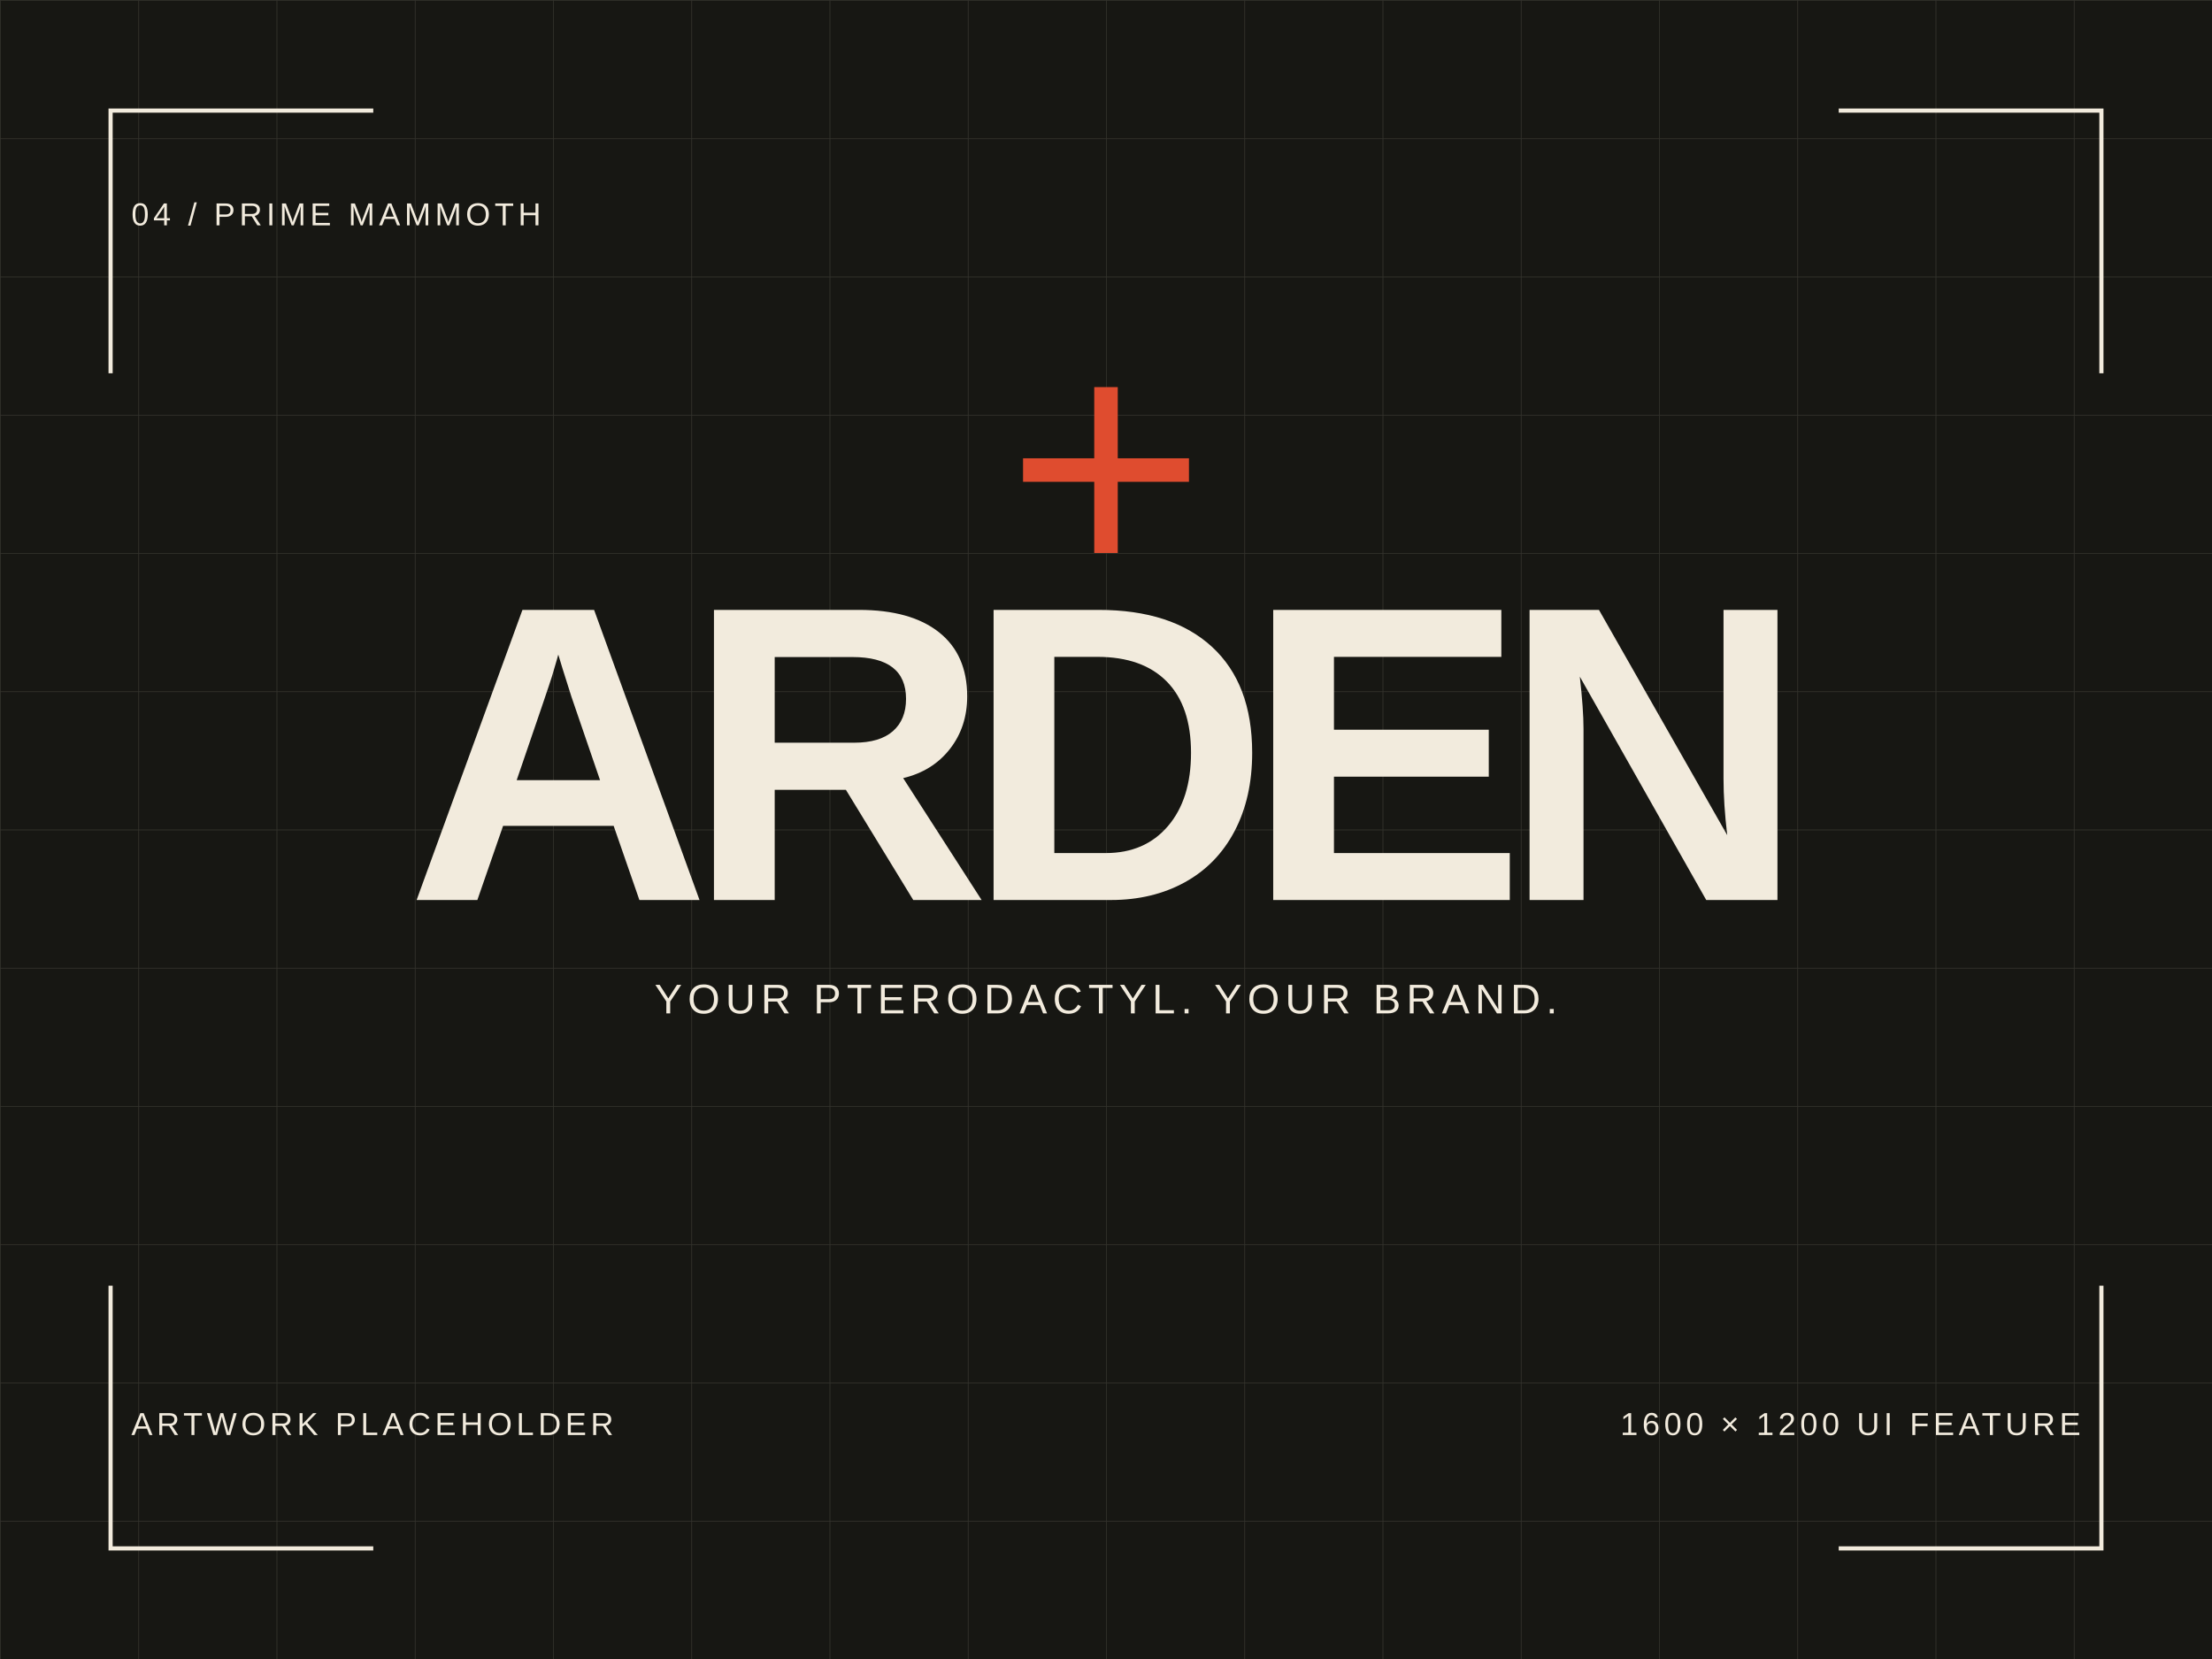
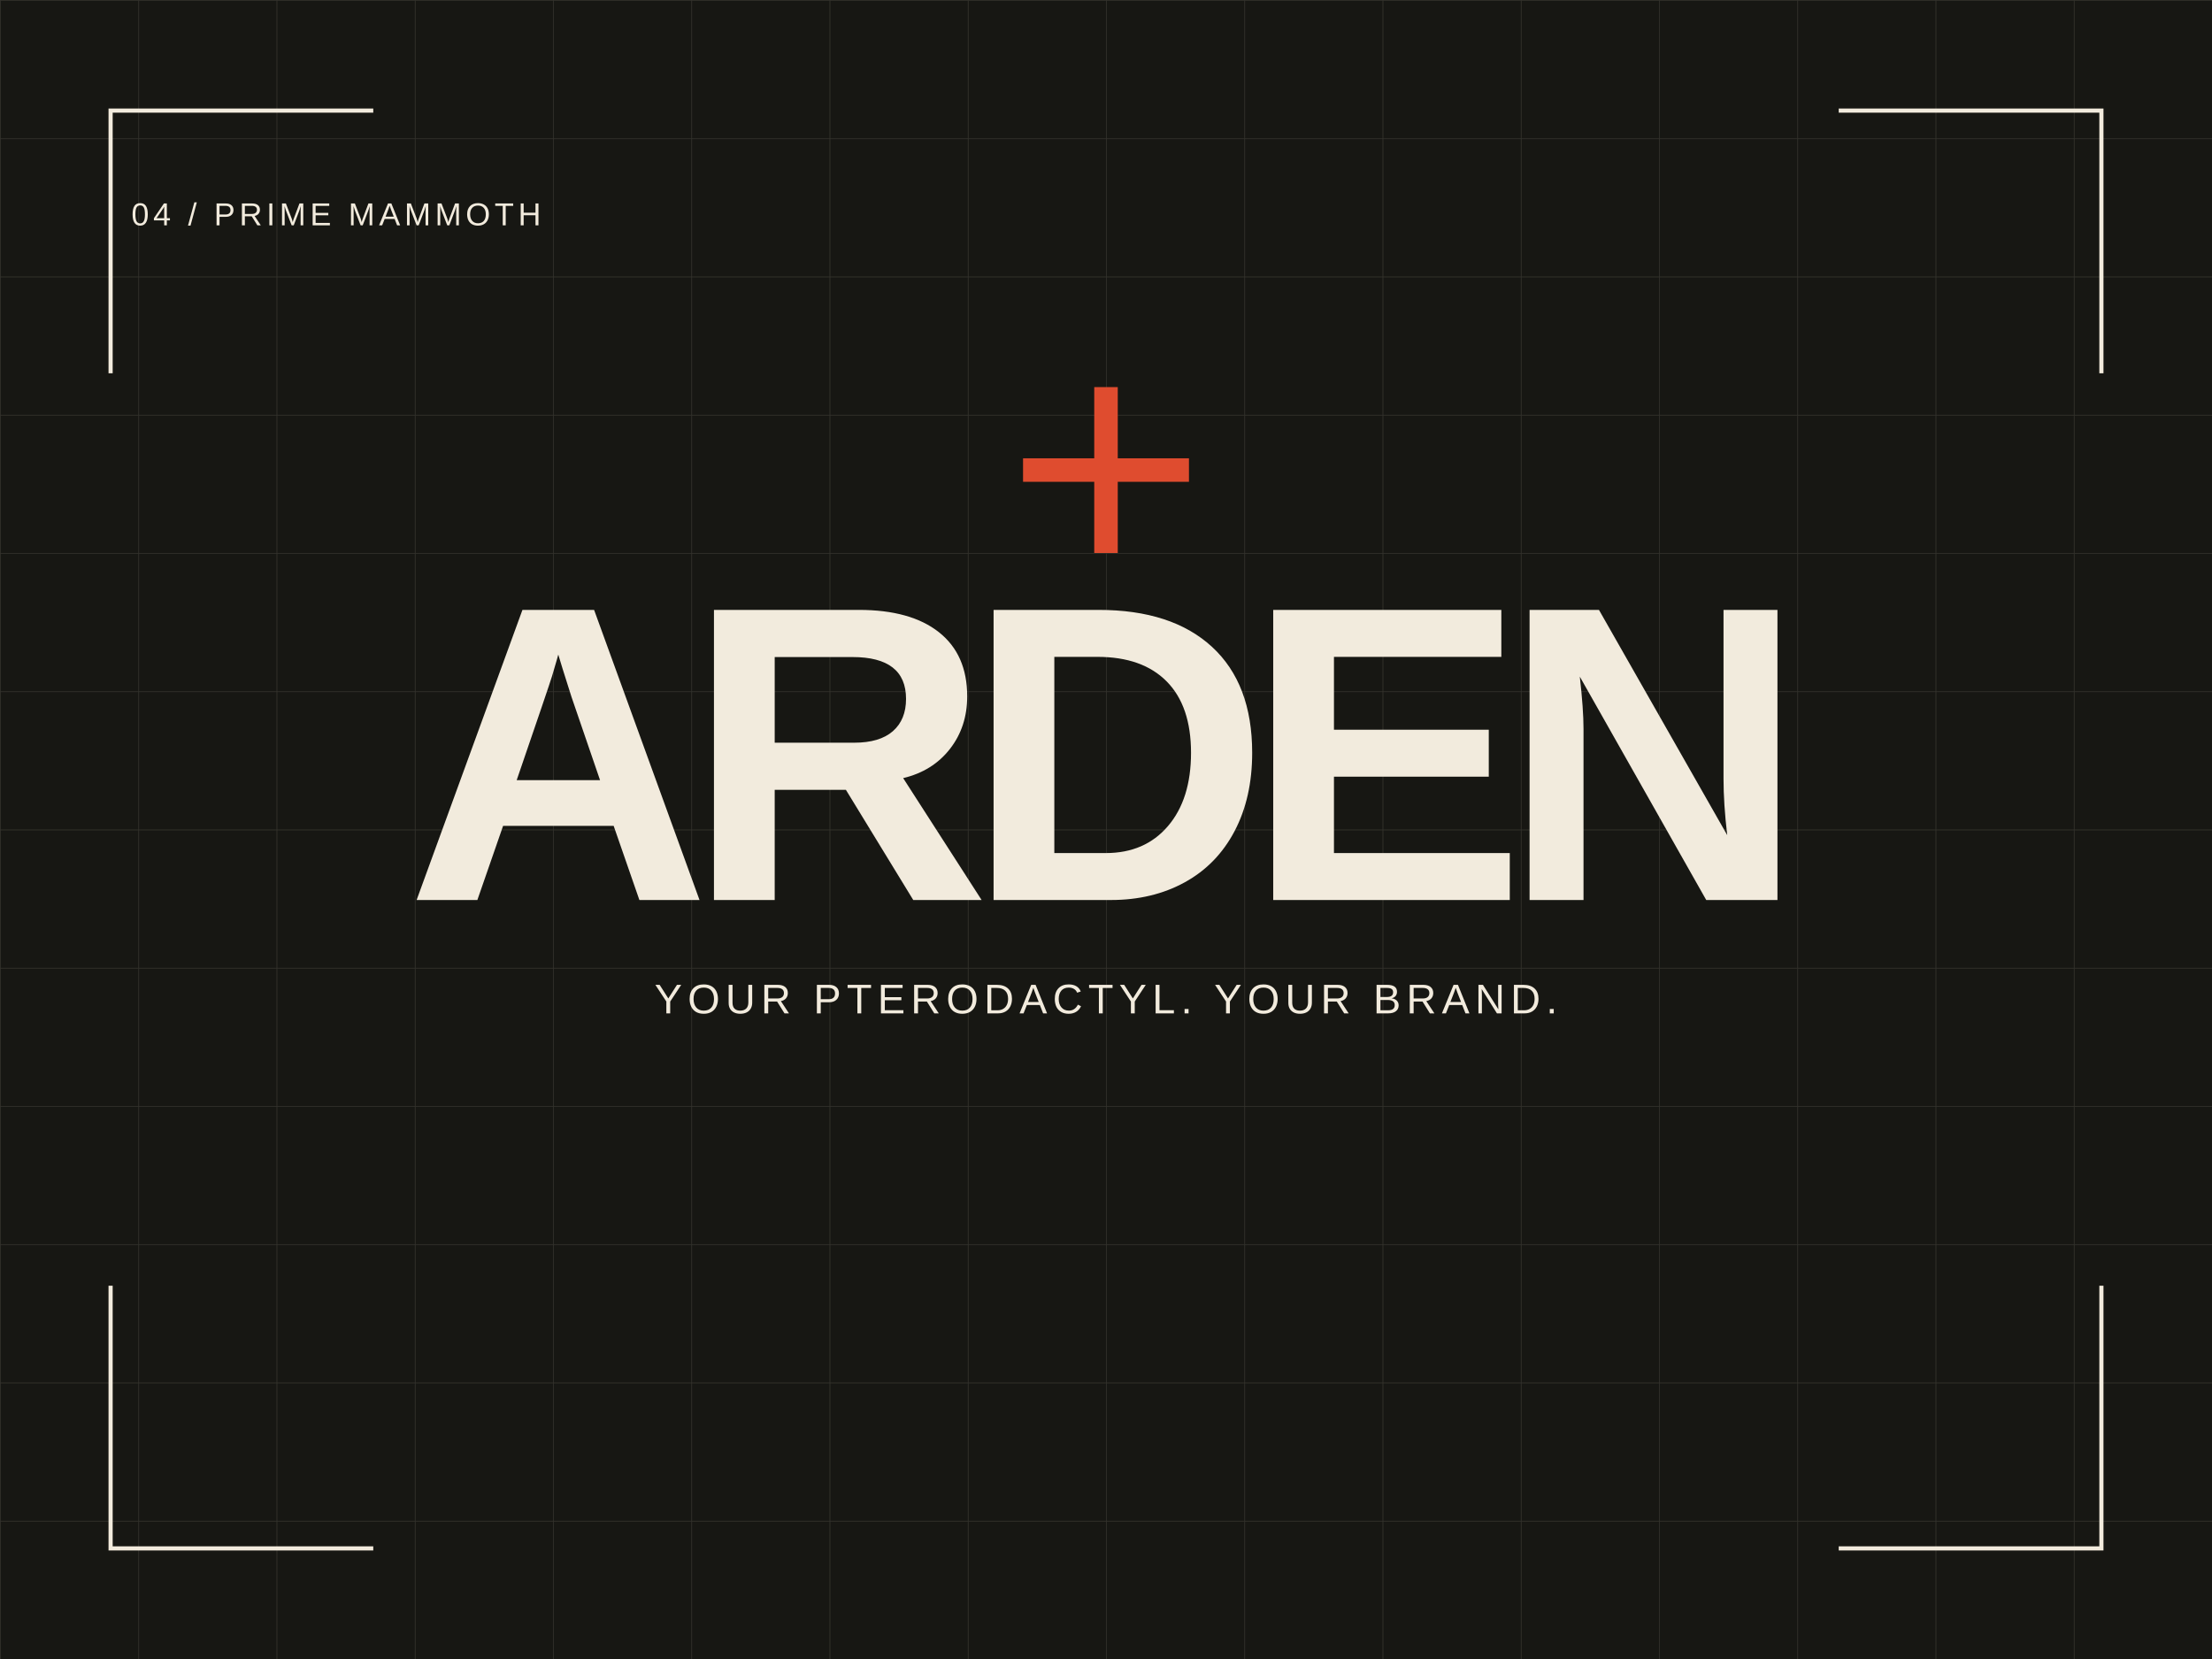
<svg xmlns="http://www.w3.org/2000/svg" width="1600" height="1200" viewBox="0 0 1600 1200">
  <defs>
    <pattern id="grid" width="100" height="100" patternUnits="userSpaceOnUse">
      <path d="M100 0H0V100" fill="none" stroke="#F2EBDD" stroke-width="1" opacity=".13" />
    </pattern>
  </defs>
  <rect width="1600" height="1200" fill="#171713" />
  <rect width="1600" height="1200" fill="url(#grid)" />
  <g fill="none" stroke="#F2EBDD" stroke-width="3">
    <path d="M80 270V80H270M1330 80h190v190M80 930v190h190M1330 1120h190V930" />
  </g>
  <g fill="#F2EBDD" font-family="Arial,sans-serif">
    <text x="95" y="163" font-size="23" letter-spacing="3">04 / PRIME MAMMOTH</text>
    <text x="800" y="651" text-anchor="middle" font-size="305" font-weight="900" letter-spacing="-18">ARDEN</text>
    <text x="800" y="733" text-anchor="middle" font-size="30" letter-spacing="4">YOUR PTERODACTYL. YOUR BRAND.</text>
-     <text x="95" y="1038" font-size="23" letter-spacing="3">ARTWORK PLACEHOLDER</text>
-     <text x="1505" y="1038" text-anchor="end" font-size="23" letter-spacing="3">1600 × 1200 UI FEATURE</text>
  </g>
  <path d="M740 340h120M800 280v120" stroke="#DF4C2F" stroke-width="17" />
</svg>
